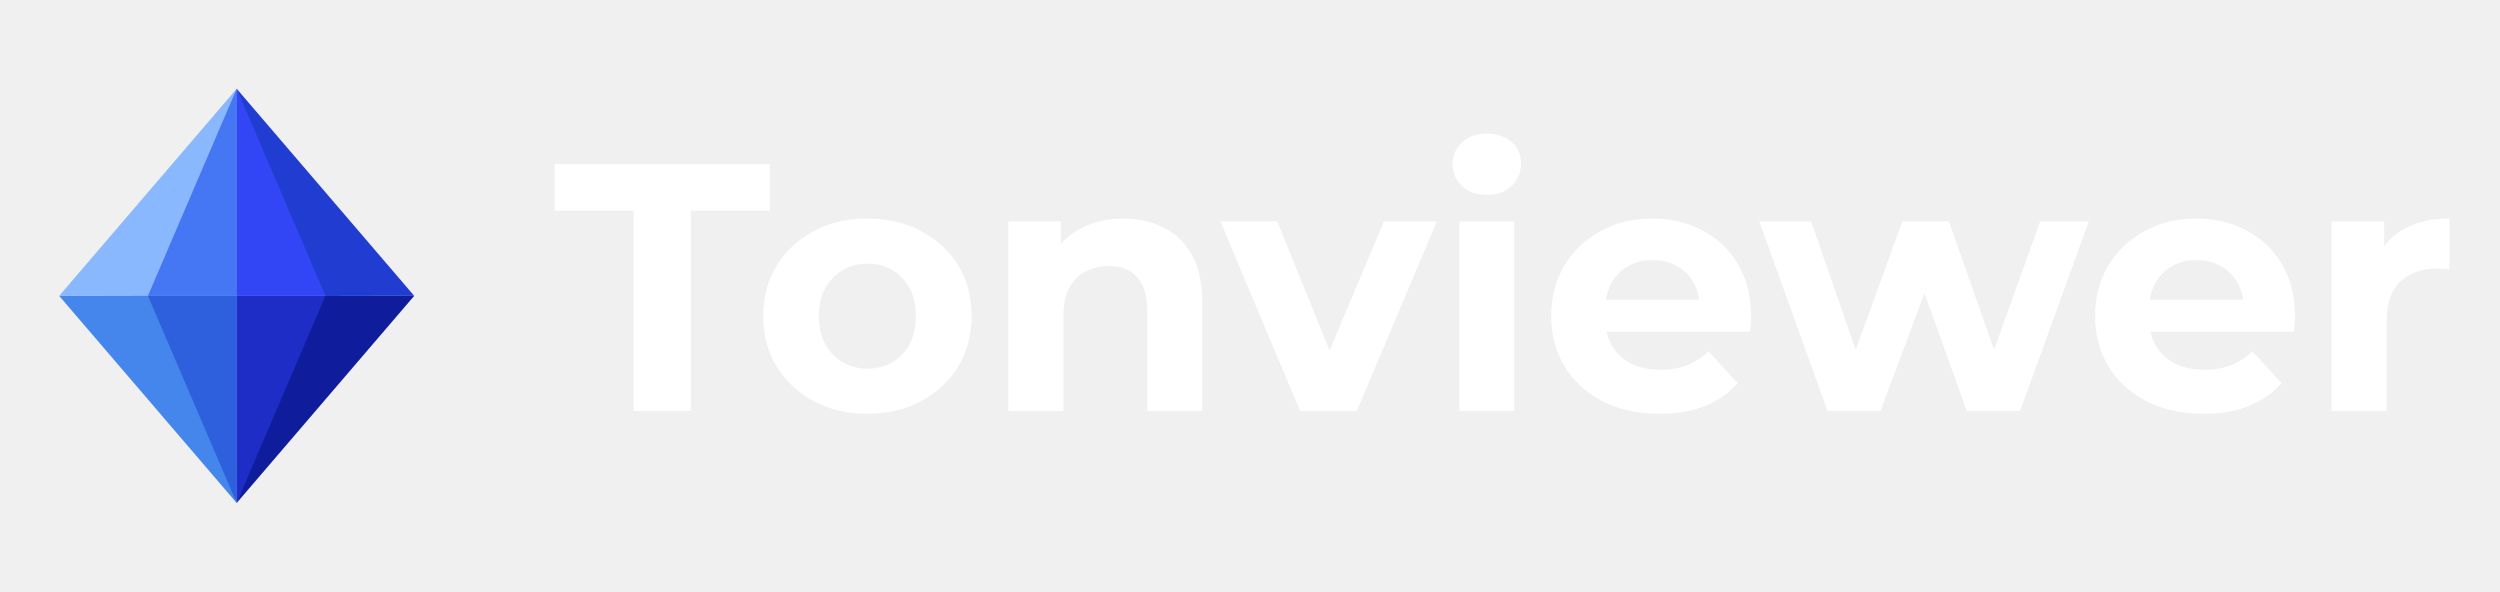
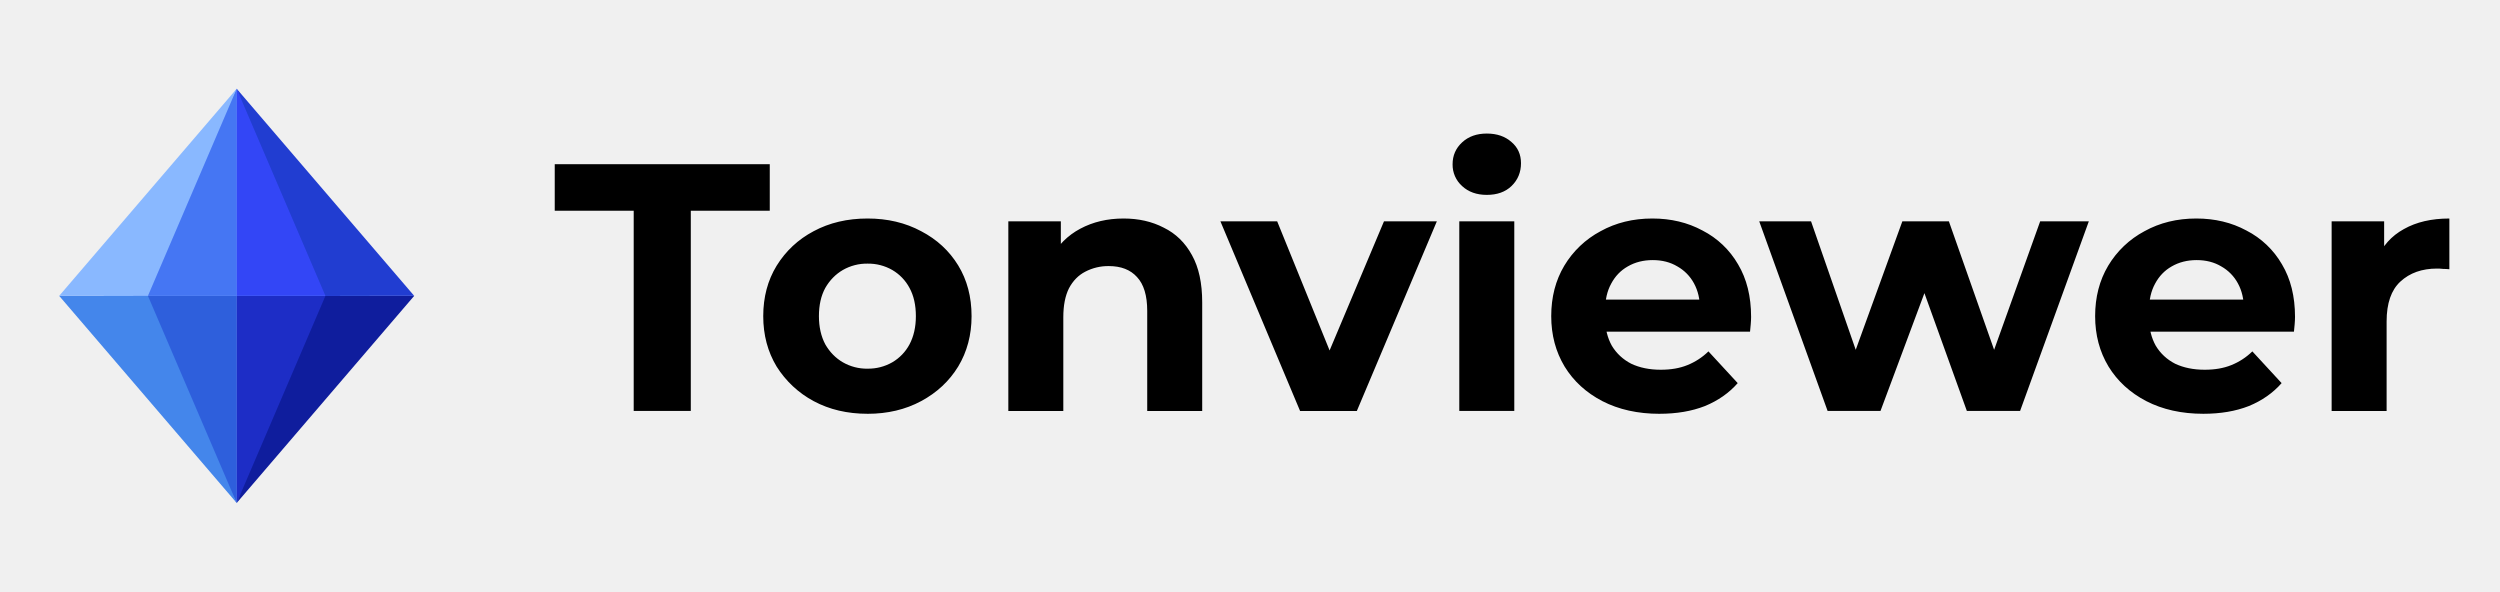
<svg xmlns="http://www.w3.org/2000/svg" width="169" height="40" fill="none" style="user-select: none; clip-path: inset(0.6px);">
  <path fill="#89B8FF" d="m7 20 9-14 9 14-9 14-9-14Z" />
  <path fill="#2E5FDC" d="M16 34V20H9l7 14Z" />
  <path fill="#1D2DC6" d="M16 34V20h7l-7 14Z" />
  <path fill="#4576F3" d="M16 20V6L9 20h7Z" />
  <path fill="#3346F6" d="M16 20V6l7 14h-7Z" />
  <path fill="#4486EB" d="M16 34 4 20h6l6 14Z" />
  <path fill="#89B8FF" d="M4 20 16 6l-6 14H4Z" />
  <path fill="#0F1D9D" d="M28 20 16 34l6-14h6Z" />
  <path fill="#213DD1" d="m16 6 12 14h-6L16 6Z" />
-   <path fill="#fff" d="M42.838 27.782V14.247H37.5V11.1h14.536v3.146h-5.338v13.535h-3.86Zm15.81.19c-1.366 0-2.581-.285-3.646-.857a6.677 6.677 0 0 1-2.502-2.336c-.603-1-.905-2.136-.905-3.407 0-1.287.302-2.423.905-3.408.62-1 1.454-1.78 2.502-2.335 1.065-.572 2.28-.858 3.646-.858 1.35 0 2.558.286 3.622.858 1.065.556 1.899 1.326 2.503 2.311.603.985.905 2.129.905 3.432 0 1.27-.302 2.407-.905 3.407-.604.985-1.438 1.764-2.502 2.336-1.065.572-2.272.858-3.623.858Zm0-3.05a3.26 3.26 0 0 0 1.668-.429 3.073 3.073 0 0 0 1.168-1.215c.286-.54.429-1.176.429-1.906 0-.747-.143-1.383-.429-1.907a3.072 3.072 0 0 0-1.168-1.215 3.26 3.26 0 0 0-1.668-.429 3.26 3.26 0 0 0-1.668.429c-.492.286-.89.691-1.191 1.215-.286.524-.43 1.16-.43 1.907 0 .73.144 1.366.43 1.906.302.524.699.93 1.191 1.215a3.261 3.261 0 0 0 1.668.43Zm17.307-10.151c1.017 0 1.923.206 2.717.62.81.396 1.446 1.016 1.906 1.858.461.826.691 1.89.691 3.193v7.34h-3.717v-6.768c0-1.032-.23-1.795-.691-2.287-.445-.493-1.08-.74-1.907-.74a3.34 3.34 0 0 0-1.596.382c-.46.238-.826.612-1.096 1.12-.254.508-.382 1.16-.382 1.954v6.339h-3.717v-12.82h3.55v3.55l-.667-1.072a4.749 4.749 0 0 1 1.978-1.978c.858-.46 1.835-.691 2.931-.691Zm11.93 13.01L82.5 14.962h3.837l4.48 11.034H88.91l4.647-11.034h3.574l-5.409 12.82h-3.837Zm10.763 0v-12.82h3.718v12.82h-3.718Zm1.859-14.607c-.683 0-1.24-.198-1.668-.595a1.932 1.932 0 0 1-.644-1.478c0-.588.215-1.08.644-1.477.429-.398.985-.596 1.668-.596.683 0 1.239.19 1.668.572.429.365.644.842.644 1.43 0 .62-.215 1.135-.644 1.549-.413.397-.969.595-1.668.595Zm11.672 14.799c-1.462 0-2.749-.286-3.861-.858-1.096-.572-1.946-1.35-2.55-2.336-.603-1-.905-2.136-.905-3.407 0-1.287.294-2.423.881-3.408a6.31 6.31 0 0 1 2.455-2.335c1.032-.572 2.2-.858 3.503-.858 1.255 0 2.383.27 3.384.81a5.86 5.86 0 0 1 2.407 2.288c.587.985.881 2.168.881 3.55 0 .143-.008.31-.024.5-.016.175-.031.342-.047.501h-10.414v-2.168h8.46l-1.43.643c0-.667-.135-1.247-.405-1.74a2.878 2.878 0 0 0-1.12-1.143c-.477-.286-1.033-.43-1.668-.43-.636 0-1.2.144-1.692.43-.477.27-.85.659-1.12 1.167-.27.493-.405 1.08-.405 1.764v.572c0 .699.151 1.318.452 1.858.318.525.755.93 1.311 1.216.572.27 1.239.405 2.002.405.683 0 1.279-.104 1.787-.31a4.35 4.35 0 0 0 1.43-.93l1.978 2.145c-.588.668-1.327 1.184-2.216 1.55-.89.349-1.915.523-3.074.523Zm11.368-.191-4.623-12.82h3.503l3.837 11.033h-1.669l4.004-11.034h3.145l3.885 11.034h-1.668l3.955-11.034h3.289l-4.647 12.82h-3.598l-3.408-9.46h1.096l-3.527 9.46h-3.574Zm25.4.19c-1.462 0-2.749-.285-3.86-.857-1.096-.572-1.946-1.35-2.55-2.336-.604-1-.906-2.136-.906-3.407 0-1.287.295-2.423.882-3.408a6.31 6.31 0 0 1 2.455-2.335c1.033-.572 2.2-.858 3.503-.858 1.254 0 2.383.27 3.383.81a5.848 5.848 0 0 1 2.407 2.288c.588.985.882 2.168.882 3.55 0 .143-.008.31-.024.5-.015.175-.032.342-.048.501h-10.413v-2.168h8.459l-1.429.643c0-.667-.135-1.247-.406-1.74a2.871 2.871 0 0 0-1.12-1.143c-.476-.286-1.033-.43-1.668-.43s-1.199.144-1.692.43c-.476.27-.849.659-1.12 1.167-.27.493-.405 1.08-.405 1.764v.572c0 .699.152 1.318.453 1.858.318.525.754.93 1.311 1.216.572.27 1.239.405 2.001.405.683 0 1.279-.104 1.788-.31a4.336 4.336 0 0 0 1.429-.93l1.978 2.145c-.587.668-1.326 1.184-2.216 1.55-.89.349-1.915.523-3.074.523Zm8.671-.19v-12.82h3.55v3.622l-.5-1.049c.381-.905.992-1.588 1.835-2.05.842-.476 1.867-.714 3.074-.714v3.431a4.383 4.383 0 0 0-.429-.024 3.275 3.275 0 0 0-.405-.023c-1.017 0-1.844.294-2.479.881-.619.572-.929 1.47-.929 2.693v6.053h-3.717Z" />
+   <path fill="currentColor" d="M42.838 27.782V14.247H37.5V11.1h14.536v3.146h-5.338v13.535h-3.86Zm15.81.19c-1.366 0-2.581-.285-3.646-.857a6.677 6.677 0 0 1-2.502-2.336c-.603-1-.905-2.136-.905-3.407 0-1.287.302-2.423.905-3.408.62-1 1.454-1.78 2.502-2.335 1.065-.572 2.28-.858 3.646-.858 1.35 0 2.558.286 3.622.858 1.065.556 1.899 1.326 2.503 2.311.603.985.905 2.129.905 3.432 0 1.27-.302 2.407-.905 3.407-.604.985-1.438 1.764-2.502 2.336-1.065.572-2.272.858-3.623.858Zm0-3.05a3.26 3.26 0 0 0 1.668-.429 3.073 3.073 0 0 0 1.168-1.215c.286-.54.429-1.176.429-1.906 0-.747-.143-1.383-.429-1.907a3.072 3.072 0 0 0-1.168-1.215 3.26 3.26 0 0 0-1.668-.429 3.26 3.26 0 0 0-1.668.429c-.492.286-.89.691-1.191 1.215-.286.524-.43 1.16-.43 1.907 0 .73.144 1.366.43 1.906.302.524.699.93 1.191 1.215a3.261 3.261 0 0 0 1.668.43Zm17.307-10.151c1.017 0 1.923.206 2.717.62.81.396 1.446 1.016 1.906 1.858.461.826.691 1.89.691 3.193v7.34h-3.717v-6.768c0-1.032-.23-1.795-.691-2.287-.445-.493-1.08-.74-1.907-.74a3.34 3.34 0 0 0-1.596.382c-.46.238-.826.612-1.096 1.12-.254.508-.382 1.16-.382 1.954v6.339h-3.717v-12.82h3.55v3.55l-.667-1.072a4.749 4.749 0 0 1 1.978-1.978c.858-.46 1.835-.691 2.931-.691Zm11.93 13.01L82.5 14.962h3.837l4.48 11.034H88.91l4.647-11.034h3.574l-5.409 12.82h-3.837Zm10.763 0v-12.82h3.718v12.82h-3.718Zm1.859-14.607c-.683 0-1.24-.198-1.668-.595a1.932 1.932 0 0 1-.644-1.478c0-.588.215-1.08.644-1.477.429-.398.985-.596 1.668-.596.683 0 1.239.19 1.668.572.429.365.644.842.644 1.43 0 .62-.215 1.135-.644 1.549-.413.397-.969.595-1.668.595Zm11.672 14.799c-1.462 0-2.749-.286-3.861-.858-1.096-.572-1.946-1.35-2.55-2.336-.603-1-.905-2.136-.905-3.407 0-1.287.294-2.423.881-3.408a6.31 6.31 0 0 1 2.455-2.335c1.032-.572 2.2-.858 3.503-.858 1.255 0 2.383.27 3.384.81a5.86 5.86 0 0 1 2.407 2.288c.587.985.881 2.168.881 3.55 0 .143-.008.31-.024.5-.016.175-.031.342-.047.501h-10.414v-2.168h8.46l-1.43.643c0-.667-.135-1.247-.405-1.74a2.878 2.878 0 0 0-1.12-1.143c-.477-.286-1.033-.43-1.668-.43-.636 0-1.2.144-1.692.43-.477.27-.85.659-1.12 1.167-.27.493-.405 1.08-.405 1.764v.572c0 .699.151 1.318.452 1.858.318.525.755.93 1.311 1.216.572.27 1.239.405 2.002.405.683 0 1.279-.104 1.787-.31a4.35 4.35 0 0 0 1.43-.93l1.978 2.145c-.588.668-1.327 1.184-2.216 1.55-.89.349-1.915.523-3.074.523Zm11.368-.191-4.623-12.82h3.503l3.837 11.033h-1.669l4.004-11.034h3.145l3.885 11.034h-1.668l3.955-11.034h3.289l-4.647 12.82h-3.598l-3.408-9.46h1.096l-3.527 9.46h-3.574Zm25.4.19c-1.462 0-2.749-.285-3.86-.857-1.096-.572-1.946-1.35-2.55-2.336-.604-1-.906-2.136-.906-3.407 0-1.287.295-2.423.882-3.408a6.31 6.31 0 0 1 2.455-2.335c1.033-.572 2.2-.858 3.503-.858 1.254 0 2.383.27 3.383.81a5.848 5.848 0 0 1 2.407 2.288c.588.985.882 2.168.882 3.55 0 .143-.008.31-.024.5-.015.175-.032.342-.048.501h-10.413v-2.168h8.459l-1.429.643c0-.667-.135-1.247-.406-1.74a2.871 2.871 0 0 0-1.12-1.143c-.476-.286-1.033-.43-1.668-.43s-1.199.144-1.692.43c-.476.27-.849.659-1.12 1.167-.27.493-.405 1.08-.405 1.764v.572c0 .699.152 1.318.453 1.858.318.525.754.93 1.311 1.216.572.27 1.239.405 2.001.405.683 0 1.279-.104 1.788-.31a4.336 4.336 0 0 0 1.429-.93l1.978 2.145c-.587.668-1.326 1.184-2.216 1.55-.89.349-1.915.523-3.074.523Zm8.671-.19v-12.82h3.55v3.622l-.5-1.049c.381-.905.992-1.588 1.835-2.05.842-.476 1.867-.714 3.074-.714v3.431a4.383 4.383 0 0 0-.429-.024 3.275 3.275 0 0 0-.405-.023c-1.017 0-1.844.294-2.479.881-.619.572-.929 1.47-.929 2.693v6.053h-3.717Z" />
</svg>
